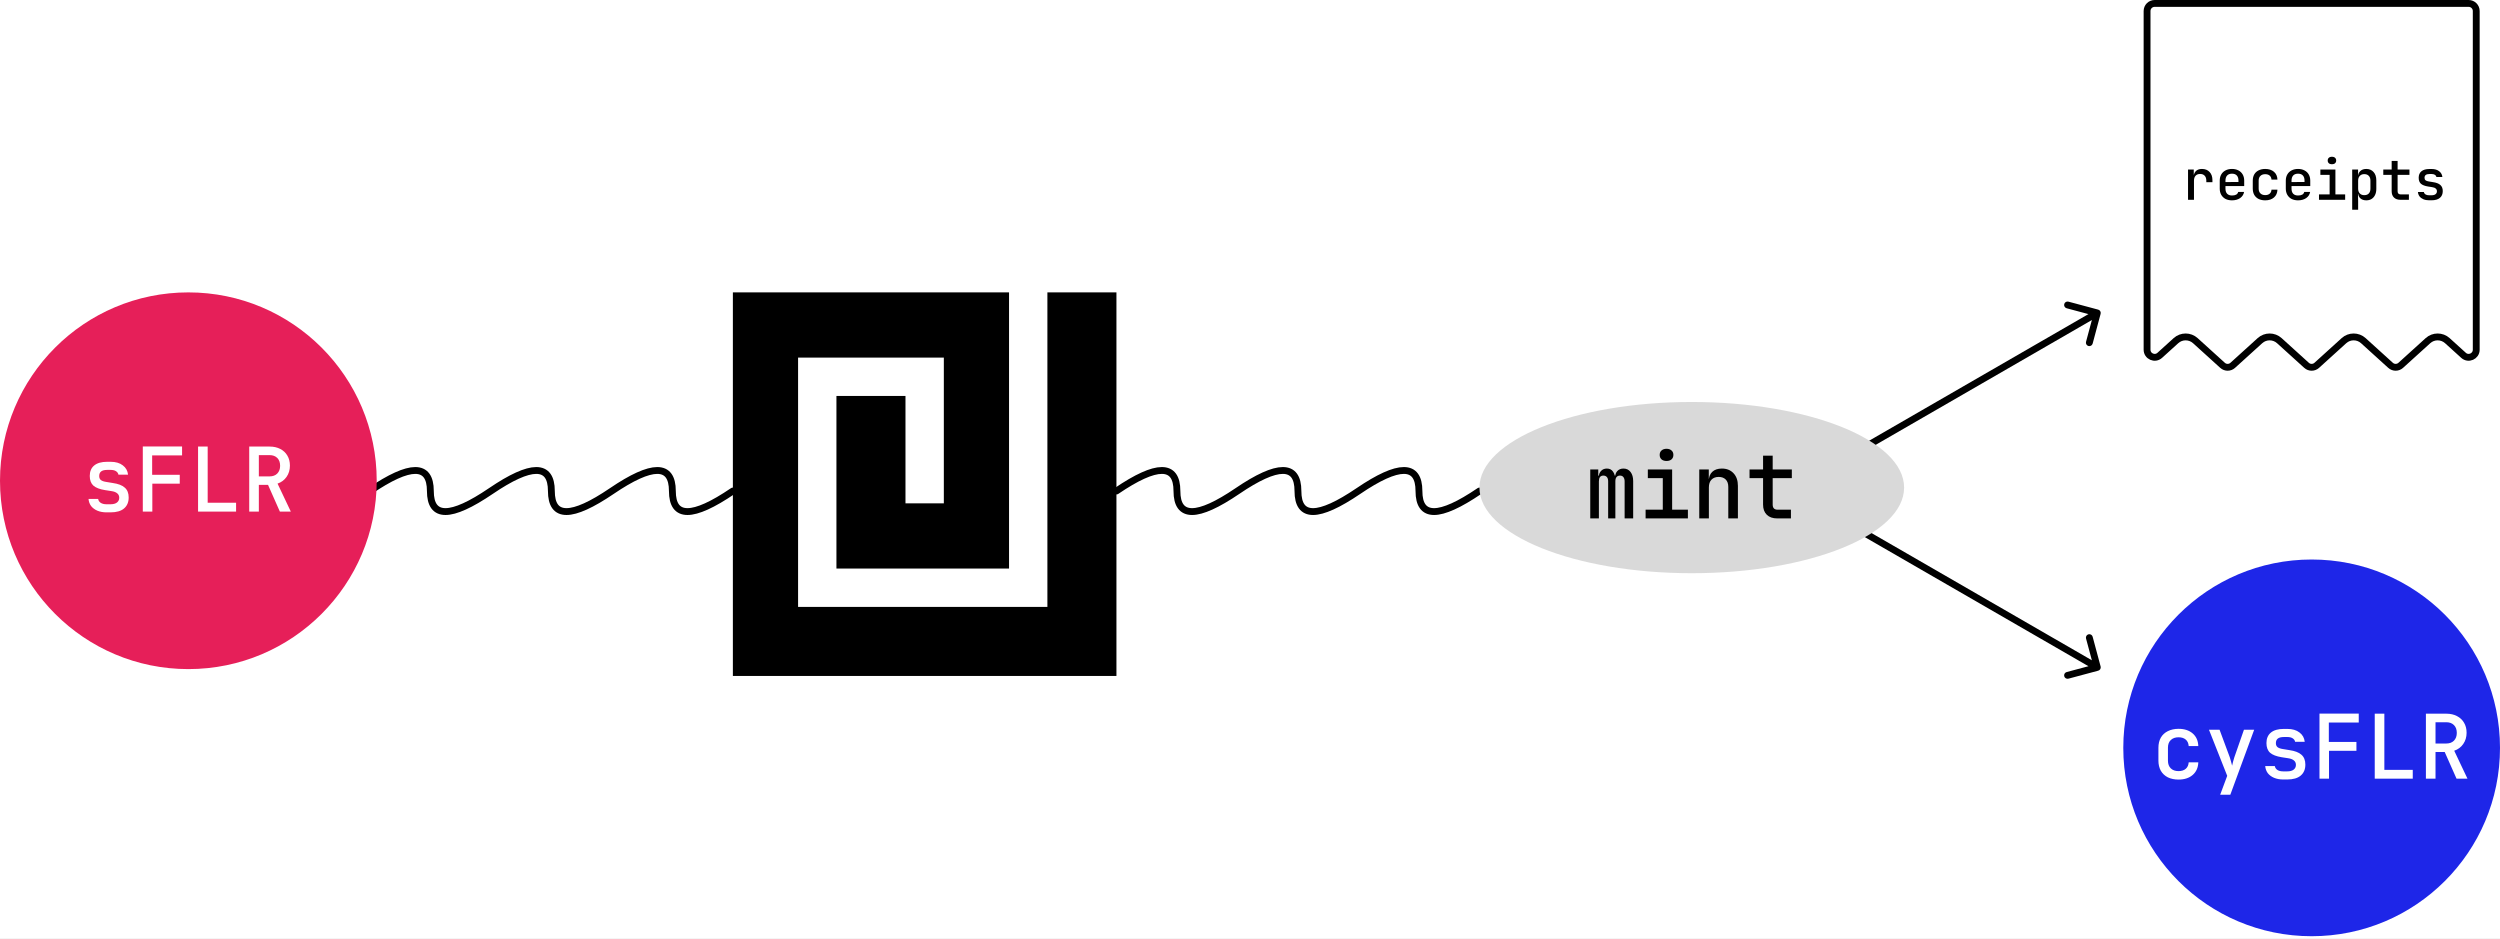
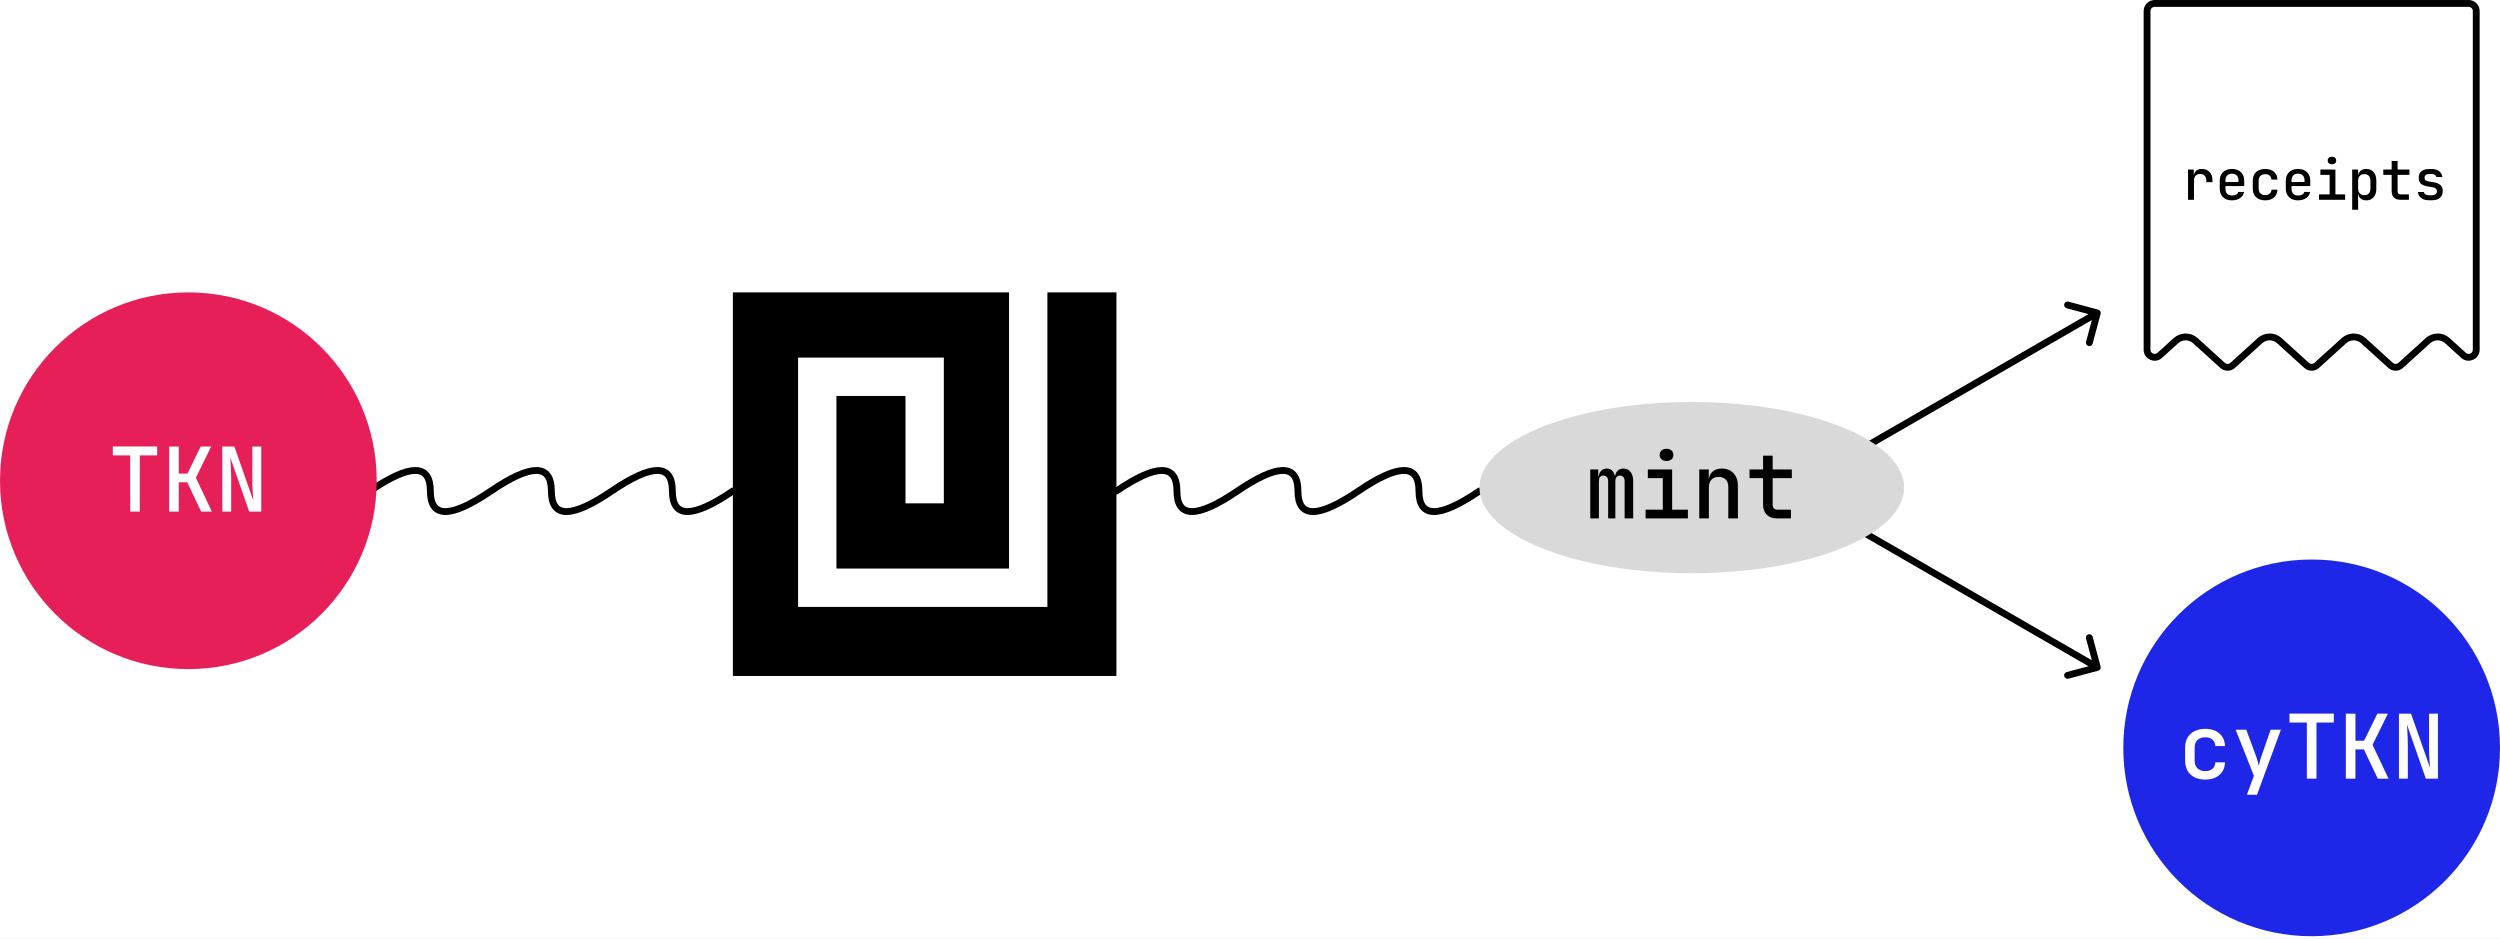
<svg xmlns="http://www.w3.org/2000/svg" width="365" height="137" viewBox="0 0 365 137" fill="none">
  <g clip-path="url(#clip0_66_245)">
    <rect width="365" height="137" fill="white" />
    <circle cx="337.5" cy="109.188" r="27.5" fill="#1E26E8" />
-     <path d="M318.067 113.818C317.478 113.818 316.958 113.71 316.507 113.493C316.065 113.268 315.723 112.947 315.48 112.531C315.246 112.107 315.129 111.613 315.129 111.049V109.177C315.129 108.605 315.246 108.111 315.48 107.695C315.723 107.279 316.065 106.963 316.507 106.746C316.958 106.521 317.478 106.408 318.067 106.408C318.925 106.408 319.614 106.634 320.134 107.084C320.654 107.535 320.927 108.15 320.953 108.93H319.549C319.523 108.523 319.38 108.207 319.12 107.981C318.86 107.756 318.509 107.643 318.067 107.643C317.591 107.643 317.214 107.778 316.936 108.046C316.659 108.306 316.52 108.679 316.52 109.164V111.049C316.52 111.535 316.659 111.912 316.936 112.18C317.214 112.449 317.591 112.583 318.067 112.583C318.509 112.583 318.86 112.471 319.12 112.245C319.38 112.02 319.523 111.704 319.549 111.296H320.953C320.927 112.076 320.654 112.692 320.134 113.142C319.614 113.593 318.925 113.818 318.067 113.818ZM324.146 116.028L325.173 113.272L322.508 106.538H324.055L325.55 110.568C325.611 110.742 325.671 110.95 325.732 111.192C325.793 111.435 325.845 111.634 325.888 111.79C325.923 111.634 325.97 111.435 326.031 111.192C326.092 110.95 326.152 110.742 326.213 110.568L327.617 106.538H329.112L325.628 116.028H324.146ZM333.358 113.805C332.847 113.805 332.396 113.723 332.006 113.558C331.625 113.394 331.321 113.168 331.096 112.882C330.879 112.588 330.754 112.241 330.719 111.842H332.123C332.158 112.076 332.283 112.267 332.5 112.414C332.717 112.553 333.003 112.622 333.358 112.622H333.917C334.342 112.622 334.662 112.536 334.879 112.362C335.096 112.189 335.204 111.959 335.204 111.673C335.204 111.396 335.104 111.179 334.905 111.023C334.714 110.859 334.428 110.75 334.047 110.698L333.124 110.555C332.361 110.434 331.798 110.217 331.434 109.905C331.079 109.585 330.901 109.112 330.901 108.488C330.901 107.83 331.113 107.323 331.538 106.967C331.971 106.603 332.608 106.421 333.449 106.421H333.943C334.688 106.421 335.282 106.595 335.724 106.941C336.175 107.279 336.43 107.734 336.491 108.306H335.087C335.052 108.098 334.935 107.929 334.736 107.799C334.545 107.669 334.281 107.604 333.943 107.604H333.449C333.042 107.604 332.743 107.682 332.552 107.838C332.37 107.986 332.279 108.207 332.279 108.501C332.279 108.761 332.361 108.956 332.526 109.086C332.691 109.216 332.946 109.307 333.293 109.359L334.242 109.515C335.048 109.628 335.637 109.853 336.01 110.191C336.391 110.521 336.582 111.002 336.582 111.634C336.582 112.319 336.357 112.852 335.906 113.233C335.464 113.615 334.801 113.805 333.917 113.805H333.358ZM338.644 113.688V104.185H344.377V105.485H340.009V108.319H344.039V109.619H340.035V113.688H338.644ZM346.712 113.688V104.198H348.116V112.401H352.263V113.688H346.712ZM354.182 113.688V104.198H357.159C357.757 104.198 358.277 104.315 358.719 104.549C359.161 104.775 359.503 105.095 359.746 105.511C359.997 105.927 360.123 106.417 360.123 106.98C360.123 107.613 359.958 108.163 359.629 108.631C359.308 109.091 358.871 109.416 358.316 109.606L360.253 113.688H358.654L356.925 109.788H355.586V113.688H354.182ZM355.586 108.553H357.159C357.627 108.553 358 108.415 358.277 108.137C358.554 107.851 358.693 107.474 358.693 107.006C358.693 106.521 358.554 106.14 358.277 105.862C358 105.585 357.627 105.446 357.159 105.446H355.586V108.553Z" fill="white" />
+     <path d="M321.965 113.818C321.375 113.818 320.855 113.71 320.405 113.493C319.963 113.268 319.62 112.947 319.378 112.531C319.144 112.107 319.027 111.613 319.027 111.049V109.177C319.027 108.605 319.144 108.111 319.378 107.695C319.62 107.279 319.963 106.963 320.405 106.746C320.855 106.521 321.375 106.408 321.965 106.408C322.823 106.408 323.512 106.634 324.032 107.084C324.552 107.535 324.825 108.15 324.851 108.93H323.447C323.421 108.523 323.278 108.207 323.018 107.981C322.758 107.756 322.407 107.643 321.965 107.643C321.488 107.643 321.111 107.778 320.834 108.046C320.556 108.306 320.418 108.679 320.418 109.164V111.049C320.418 111.535 320.556 111.912 320.834 112.18C321.111 112.449 321.488 112.583 321.965 112.583C322.407 112.583 322.758 112.471 323.018 112.245C323.278 112.02 323.421 111.704 323.447 111.296H324.851C324.825 112.076 324.552 112.692 324.032 113.142C323.512 113.593 322.823 113.818 321.965 113.818ZM328.044 116.028L329.071 113.272L326.406 106.538H327.953L329.448 110.568C329.508 110.742 329.569 110.95 329.63 111.192C329.69 111.435 329.742 111.634 329.786 111.79C329.82 111.634 329.868 111.435 329.929 111.192C329.989 110.95 330.05 110.742 330.111 110.568L331.515 106.538H333.01L329.526 116.028H328.044ZM336.801 113.688V105.485H334.266V104.185H340.74V105.485H338.205V113.688H336.801ZM342.489 113.688V104.198H343.893V108.15H345.154L347.091 104.198H348.625L346.389 108.748L348.729 113.688H347.156L345.128 109.411H343.893V113.688H342.489ZM350.245 113.688V104.198H352.013L354.782 112.089C354.765 111.838 354.743 111.539 354.717 111.192C354.691 110.846 354.67 110.486 354.652 110.113C354.644 109.741 354.639 109.403 354.639 109.099V104.198H355.939V113.688H354.171L351.415 105.797C351.433 106.023 351.45 106.304 351.467 106.642C351.493 106.98 351.511 107.331 351.519 107.695C351.537 108.059 351.545 108.397 351.545 108.709V113.688H350.245Z" fill="white" />
    <path d="M54 71.689C59.889 67.689 62.833 67.689 62.833 71.689C62.833 75.689 65.778 75.689 71.667 71.689C77.556 67.689 80.5 67.689 80.5 71.689C80.5 75.689 83.444 75.689 89.333 71.689C95.222 67.689 98.167 67.689 98.167 71.689C98.167 75.689 101.111 75.689 107 71.689" stroke="black" stroke-linecap="round" />
    <path d="M163 71.689C168.889 67.689 171.833 67.689 171.833 71.689C171.833 75.689 174.778 75.689 180.667 71.689C186.556 67.689 189.5 67.689 189.5 71.689C189.5 75.689 192.444 75.689 198.333 71.689C204.222 67.689 207.167 67.689 207.167 71.689C207.167 75.689 210.111 75.689 216 71.689" stroke="black" stroke-linecap="round" />
    <circle cx="27.5" cy="70.189" r="27.5" fill="#E61F59" />
-     <path d="M15.563 74.805C15.052 74.805 14.601 74.723 14.211 74.558C13.83 74.394 13.527 74.168 13.301 73.882C13.085 73.588 12.959 73.241 12.924 72.843H14.328C14.363 73.076 14.489 73.267 14.705 73.415C14.922 73.553 15.208 73.623 15.563 73.623H16.122C16.547 73.623 16.867 73.536 17.084 73.362C17.301 73.189 17.409 72.96 17.409 72.674C17.409 72.396 17.309 72.18 17.11 72.023C16.919 71.859 16.634 71.751 16.252 71.698L15.329 71.555C14.566 71.434 14.003 71.218 13.639 70.906C13.284 70.585 13.106 70.112 13.106 69.489C13.106 68.83 13.319 68.323 13.743 67.968C14.177 67.603 14.813 67.421 15.654 67.421H16.148C16.893 67.421 17.487 67.595 17.929 67.942C18.38 68.279 18.636 68.734 18.696 69.306H17.292C17.258 69.099 17.14 68.93 16.941 68.799C16.75 68.669 16.486 68.605 16.148 68.605H15.654C15.247 68.605 14.948 68.683 14.757 68.838C14.575 68.986 14.484 69.207 14.484 69.501C14.484 69.761 14.566 69.957 14.731 70.087C14.896 70.216 15.152 70.308 15.498 70.359L16.447 70.516C17.253 70.628 17.843 70.853 18.215 71.192C18.596 71.521 18.787 72.002 18.787 72.635C18.787 73.319 18.562 73.852 18.111 74.234C17.669 74.615 17.006 74.805 16.122 74.805H15.563ZM20.849 74.689V65.186H26.582V66.486H22.214V69.32H26.244V70.62H22.24V74.689H20.849ZM28.917 74.689V65.198H30.321V73.401H34.468V74.689H28.917ZM36.387 74.689V65.198H39.364C39.962 65.198 40.482 65.316 40.924 65.549C41.366 65.775 41.708 66.096 41.951 66.511C42.202 66.927 42.328 67.417 42.328 67.981C42.328 68.613 42.163 69.163 41.834 69.632C41.513 70.091 41.076 70.416 40.521 70.606L42.458 74.689H40.859L39.13 70.788H37.791V74.689H36.387ZM37.791 69.553H39.364C39.832 69.553 40.205 69.415 40.482 69.138C40.759 68.852 40.898 68.475 40.898 68.007C40.898 67.521 40.759 67.14 40.482 66.862C40.205 66.585 39.832 66.447 39.364 66.447H37.791V69.553Z" fill="white" />
+     <path d="M19.006 74.689V66.486H16.471V65.186H22.945V66.486H20.41V74.689H19.006ZM24.695 74.689V65.198H26.099V69.15H27.36L29.297 65.198H30.831L28.595 69.749L30.934 74.689H29.361L27.334 70.412H26.099V74.689H24.695ZM32.45 74.689V65.198H34.218L36.987 73.09C36.97 72.838 36.949 72.539 36.922 72.192C36.897 71.846 36.875 71.486 36.858 71.114C36.849 70.741 36.844 70.403 36.844 70.1V65.198H38.145V74.689H36.377L33.62 66.797C33.638 67.023 33.655 67.305 33.672 67.642C33.699 67.981 33.716 68.332 33.724 68.695C33.742 69.059 33.751 69.397 33.751 69.71V74.689H32.45Z" fill="white" />
    <path d="M122.12 57.809L132.2 57.809L132.2 73.489L137.8 73.489L137.8 52.209L116.52 52.209L116.52 88.609L152.92 88.609L152.92 42.688L163 42.688L163 98.689L107 98.689L107 42.688L147.32 42.688L147.32 83.008L122.12 83.008L122.12 57.809Z" fill="black" />
-     <path d="M313.471 1.608C313.471 0.996 313.967 0.5 314.579 0.5H360.421C361.033 0.5 361.53 0.996 361.53 1.608V51.058C361.53 52.02 360.389 52.526 359.676 51.879L357.314 49.737C356.51 49.008 355.284 49.008 354.481 49.737L350.509 53.338C350.087 53.721 349.443 53.721 349.02 53.338L345.049 49.737C344.245 49.008 343.02 49.008 342.216 49.737L338.245 53.338C337.822 53.721 337.178 53.721 336.755 53.338L332.784 49.737C331.981 49.008 330.755 49.008 329.951 49.737L325.98 53.338C325.558 53.721 324.913 53.721 324.491 53.338L320.52 49.737C319.716 49.008 318.49 49.008 317.687 49.737L315.324 51.879C314.611 52.526 313.471 52.02 313.471 51.058V1.608Z" fill="white" stroke="black" />
+     <path d="M314.579 0.5H360.421C361.033 0.5 361.529 0.996 361.529 1.608V51.059C361.529 52.02 360.389 52.525 359.677 51.88L357.313 49.736C356.51 49.008 355.284 49.008 354.48 49.736L350.51 53.338C350.087 53.721 349.443 53.721 349.021 53.338L345.049 49.736C344.245 49.008 343.019 49.008 342.216 49.736L338.245 53.338C337.823 53.721 337.178 53.721 336.756 53.338L332.784 49.736C331.981 49.008 330.755 49.008 329.951 49.736L325.98 53.338C325.558 53.721 324.914 53.721 324.491 53.338L320.52 49.736C319.716 49.008 318.49 49.008 317.687 49.736L315.324 51.88C314.612 52.526 313.471 52.02 313.471 51.059V1.608C313.471 0.996 313.967 0.5 314.579 0.5Z" fill="white" stroke="black" />
    <path d="M319.453 29.17V24.747H320.289V25.591H320.498L320.233 26.114C320.233 25.637 320.337 25.277 320.546 25.036C320.756 24.79 321.067 24.666 321.479 24.666C321.951 24.666 322.324 24.814 322.597 25.108C322.876 25.398 323.015 25.797 323.015 26.307V26.604H322.123V26.379C322.123 26.063 322.042 25.822 321.882 25.655C321.726 25.484 321.506 25.398 321.222 25.398C320.938 25.398 320.715 25.484 320.555 25.655C320.399 25.827 320.321 26.068 320.321 26.379V29.17H319.453ZM325.867 29.25C325.508 29.25 325.192 29.181 324.918 29.041C324.65 28.896 324.444 28.695 324.299 28.438C324.154 28.181 324.082 27.881 324.082 27.537V26.379C324.082 26.031 324.154 25.73 324.299 25.478C324.444 25.221 324.65 25.023 324.918 24.883C325.192 24.738 325.508 24.666 325.867 24.666C326.232 24.666 326.548 24.738 326.816 24.883C327.084 25.023 327.291 25.221 327.436 25.478C327.58 25.73 327.653 26.031 327.653 26.379V27.167H324.918V27.537C324.918 27.864 324.999 28.114 325.16 28.285C325.326 28.457 325.564 28.543 325.875 28.543C326.127 28.543 326.331 28.5 326.487 28.414C326.642 28.323 326.739 28.191 326.776 28.02H327.637C327.572 28.395 327.379 28.695 327.058 28.921C326.736 29.14 326.339 29.25 325.867 29.25ZM326.816 26.645V26.371C326.816 26.049 326.736 25.8 326.575 25.623C326.414 25.446 326.178 25.358 325.867 25.358C325.562 25.358 325.326 25.446 325.16 25.623C324.999 25.8 324.918 26.052 324.918 26.379V26.58L326.881 26.572L326.816 26.645ZM330.722 29.25C330.357 29.25 330.036 29.183 329.757 29.049C329.483 28.91 329.272 28.712 329.121 28.454C328.977 28.191 328.904 27.886 328.904 27.537V26.379C328.904 26.025 328.977 25.72 329.121 25.462C329.272 25.205 329.483 25.009 329.757 24.875C330.036 24.736 330.357 24.666 330.722 24.666C331.253 24.666 331.679 24.806 332.001 25.084C332.322 25.363 332.491 25.744 332.507 26.226H331.639C331.623 25.974 331.534 25.779 331.373 25.639C331.212 25.5 330.995 25.43 330.722 25.43C330.427 25.43 330.194 25.513 330.022 25.68C329.851 25.84 329.765 26.071 329.765 26.371V27.537C329.765 27.838 329.851 28.071 330.022 28.237C330.194 28.403 330.427 28.486 330.722 28.486C330.995 28.486 331.212 28.417 331.373 28.277C331.534 28.138 331.623 27.942 331.639 27.69H332.507C332.491 28.173 332.322 28.553 332.001 28.832C331.679 29.111 331.253 29.25 330.722 29.25ZM335.512 29.25C335.153 29.25 334.836 29.181 334.563 29.041C334.295 28.896 334.089 28.695 333.944 28.438C333.799 28.181 333.727 27.881 333.727 27.537V26.379C333.727 26.031 333.799 25.73 333.944 25.478C334.089 25.221 334.295 25.023 334.563 24.883C334.836 24.738 335.153 24.666 335.512 24.666C335.877 24.666 336.193 24.738 336.461 24.883C336.729 25.023 336.936 25.221 337.08 25.478C337.225 25.73 337.297 26.031 337.297 26.379V27.167H334.563V27.537C334.563 27.864 334.643 28.114 334.804 28.285C334.971 28.457 335.209 28.543 335.52 28.543C335.772 28.543 335.976 28.5 336.131 28.414C336.287 28.323 336.383 28.191 336.421 28.02H337.281C337.217 28.395 337.024 28.695 336.702 28.921C336.381 29.14 335.984 29.25 335.512 29.25ZM336.461 26.645V26.371C336.461 26.049 336.381 25.8 336.22 25.623C336.059 25.446 335.823 25.358 335.512 25.358C335.206 25.358 334.971 25.446 334.804 25.623C334.643 25.8 334.563 26.052 334.563 26.379V26.58L336.525 26.572L336.461 26.645ZM338.573 29.17V28.382H340.125V25.535H338.774V24.747H340.97V28.382H342.393V29.17H338.573ZM340.463 23.983C340.275 23.983 340.125 23.934 340.013 23.838C339.9 23.736 339.844 23.602 339.844 23.436C339.844 23.264 339.9 23.13 340.013 23.034C340.125 22.932 340.275 22.881 340.463 22.881C340.651 22.881 340.801 22.932 340.913 23.034C341.026 23.13 341.082 23.264 341.082 23.436C341.082 23.602 341.026 23.736 340.913 23.838C340.801 23.934 340.651 23.983 340.463 23.983ZM343.42 30.618V24.747H344.28V25.591H344.465L344.28 25.792C344.28 25.444 344.387 25.17 344.602 24.972C344.822 24.768 345.114 24.666 345.478 24.666C345.923 24.666 346.277 24.816 346.54 25.116C346.808 25.411 346.942 25.816 346.942 26.331V27.578C346.942 27.921 346.88 28.218 346.757 28.47C346.639 28.717 346.47 28.91 346.25 29.049C346.036 29.183 345.779 29.25 345.478 29.25C345.119 29.25 344.83 29.151 344.61 28.953C344.39 28.749 344.28 28.473 344.28 28.124L344.465 28.326H344.264L344.288 29.355V30.618H343.42ZM345.181 28.494C345.465 28.494 345.685 28.414 345.84 28.253C346.001 28.087 346.082 27.848 346.082 27.537V26.379C346.082 26.068 346.001 25.832 345.84 25.672C345.685 25.505 345.465 25.422 345.181 25.422C344.907 25.422 344.69 25.508 344.529 25.68C344.369 25.846 344.288 26.079 344.288 26.379V27.537C344.288 27.838 344.369 28.073 344.529 28.245C344.69 28.411 344.907 28.494 345.181 28.494ZM350.462 29.17C350.059 29.17 349.746 29.06 349.521 28.84C349.295 28.62 349.183 28.315 349.183 27.923V25.535H347.96V24.747H349.183V23.5H350.051V24.747H351.78V25.535H350.051V27.923C350.051 28.229 350.199 28.382 350.494 28.382H351.7V29.17H350.462ZM354.649 29.242C354.332 29.242 354.053 29.191 353.812 29.09C353.576 28.988 353.389 28.848 353.249 28.671C353.115 28.489 353.037 28.274 353.016 28.028H353.884C353.906 28.173 353.984 28.291 354.118 28.382C354.252 28.468 354.429 28.51 354.649 28.51H354.994C355.257 28.51 355.455 28.457 355.589 28.35C355.724 28.242 355.791 28.1 355.791 27.923C355.791 27.752 355.729 27.618 355.606 27.521C355.488 27.419 355.311 27.352 355.075 27.32L354.504 27.232C354.032 27.157 353.683 27.023 353.458 26.83C353.238 26.631 353.128 26.339 353.128 25.953C353.128 25.546 353.26 25.232 353.523 25.012C353.791 24.787 354.185 24.674 354.705 24.674H355.01C355.472 24.674 355.839 24.781 356.112 24.996C356.391 25.205 356.549 25.486 356.587 25.84H355.718C355.697 25.712 355.624 25.607 355.501 25.527C355.383 25.446 355.22 25.406 355.01 25.406H354.705C354.453 25.406 354.268 25.454 354.15 25.551C354.037 25.642 353.981 25.779 353.981 25.961C353.981 26.122 354.032 26.242 354.134 26.323C354.236 26.403 354.394 26.46 354.608 26.492L355.195 26.588C355.694 26.658 356.059 26.797 356.289 27.006C356.525 27.21 356.643 27.508 356.643 27.899C356.643 28.323 356.504 28.652 356.225 28.888C355.951 29.124 355.541 29.242 354.994 29.242H354.649Z" fill="black" />
    <path d="M306.337 97.921C306.604 97.85 306.762 97.576 306.691 97.309L305.526 92.962C305.455 92.696 305.181 92.537 304.914 92.609C304.647 92.68 304.489 92.954 304.56 93.221L305.596 97.085L301.732 98.12C301.465 98.192 301.307 98.466 301.378 98.733C301.45 98.999 301.724 99.158 301.991 99.086L306.337 97.921ZM271.75 78.121L305.958 97.871L306.458 97.005L272.25 77.255L271.75 78.121Z" fill="black" />
    <path d="M306.337 45.206C306.604 45.277 306.762 45.551 306.691 45.818L305.526 50.165C305.455 50.431 305.181 50.59 304.914 50.518C304.647 50.447 304.489 50.172 304.56 49.906L305.596 46.042L301.732 45.007C301.465 44.935 301.307 44.661 301.378 44.394C301.45 44.128 301.724 43.969 301.991 44.041L306.337 45.206ZM271.75 65.005L305.958 45.255L306.458 46.121L272.25 65.871L271.75 65.005Z" fill="black" />
    <ellipse cx="247" cy="71.189" rx="31" ry="12.5" fill="#D9D9D9" />
    <path d="M232.177 75.689V68.538H233.347V69.448H233.607L233.412 69.722C233.412 69.323 233.52 69.007 233.737 68.772C233.954 68.53 234.244 68.409 234.608 68.409C234.998 68.409 235.297 68.56 235.505 68.864C235.722 69.167 235.83 69.583 235.83 70.112L235.518 69.448H236.012L235.804 69.722C235.804 69.323 235.912 69.007 236.129 68.772C236.354 68.53 236.653 68.409 237.026 68.409C237.468 68.409 237.815 68.578 238.066 68.915C238.317 69.245 238.443 69.687 238.443 70.242V75.689H237.195V70.281C237.195 70.012 237.134 69.804 237.013 69.656C236.9 69.509 236.736 69.436 236.519 69.436C236.302 69.436 236.133 69.509 236.012 69.656C235.899 69.795 235.843 69.999 235.843 70.267V75.689H234.79V70.281C234.79 70.003 234.729 69.795 234.608 69.656C234.487 69.509 234.313 69.436 234.088 69.436C233.871 69.436 233.707 69.509 233.594 69.656C233.49 69.795 233.438 69.999 233.438 70.267V75.689H232.177ZM240.258 75.689V74.415H242.767V69.812H240.583V68.538H244.132V74.415H246.433V75.689H240.258ZM243.313 67.303C243.01 67.303 242.767 67.225 242.585 67.07C242.403 66.905 242.312 66.688 242.312 66.419C242.312 66.142 242.403 65.925 242.585 65.769C242.767 65.605 243.01 65.522 243.313 65.522C243.616 65.522 243.859 65.605 244.041 65.769C244.223 65.925 244.314 66.142 244.314 66.419C244.314 66.688 244.223 66.905 244.041 67.07C243.859 67.225 243.616 67.303 243.313 67.303ZM248.092 75.689V68.538H249.483V69.903H249.821L249.483 70.228C249.483 69.656 249.652 69.21 249.99 68.889C250.328 68.569 250.796 68.409 251.394 68.409C252.105 68.409 252.672 68.638 253.097 69.097C253.522 69.548 253.734 70.159 253.734 70.93V75.689H252.33V71.087C252.33 70.618 252.204 70.259 251.953 70.007C251.702 69.756 251.359 69.63 250.926 69.63C250.484 69.63 250.133 69.765 249.873 70.034C249.622 70.293 249.496 70.675 249.496 71.177V75.689H248.092ZM259.475 75.689C258.825 75.689 258.318 75.511 257.954 75.156C257.59 74.8 257.408 74.306 257.408 73.674V69.812H255.432V68.538H257.408V66.523H258.812V68.538H261.607V69.812H258.812V73.674C258.812 74.168 259.05 74.415 259.527 74.415H261.477V75.689H259.475Z" fill="black" />
  </g>
  <defs>
    <clipPath id="clip0_66_245">
      <rect width="365" height="137" fill="white" />
    </clipPath>
  </defs>
</svg>
